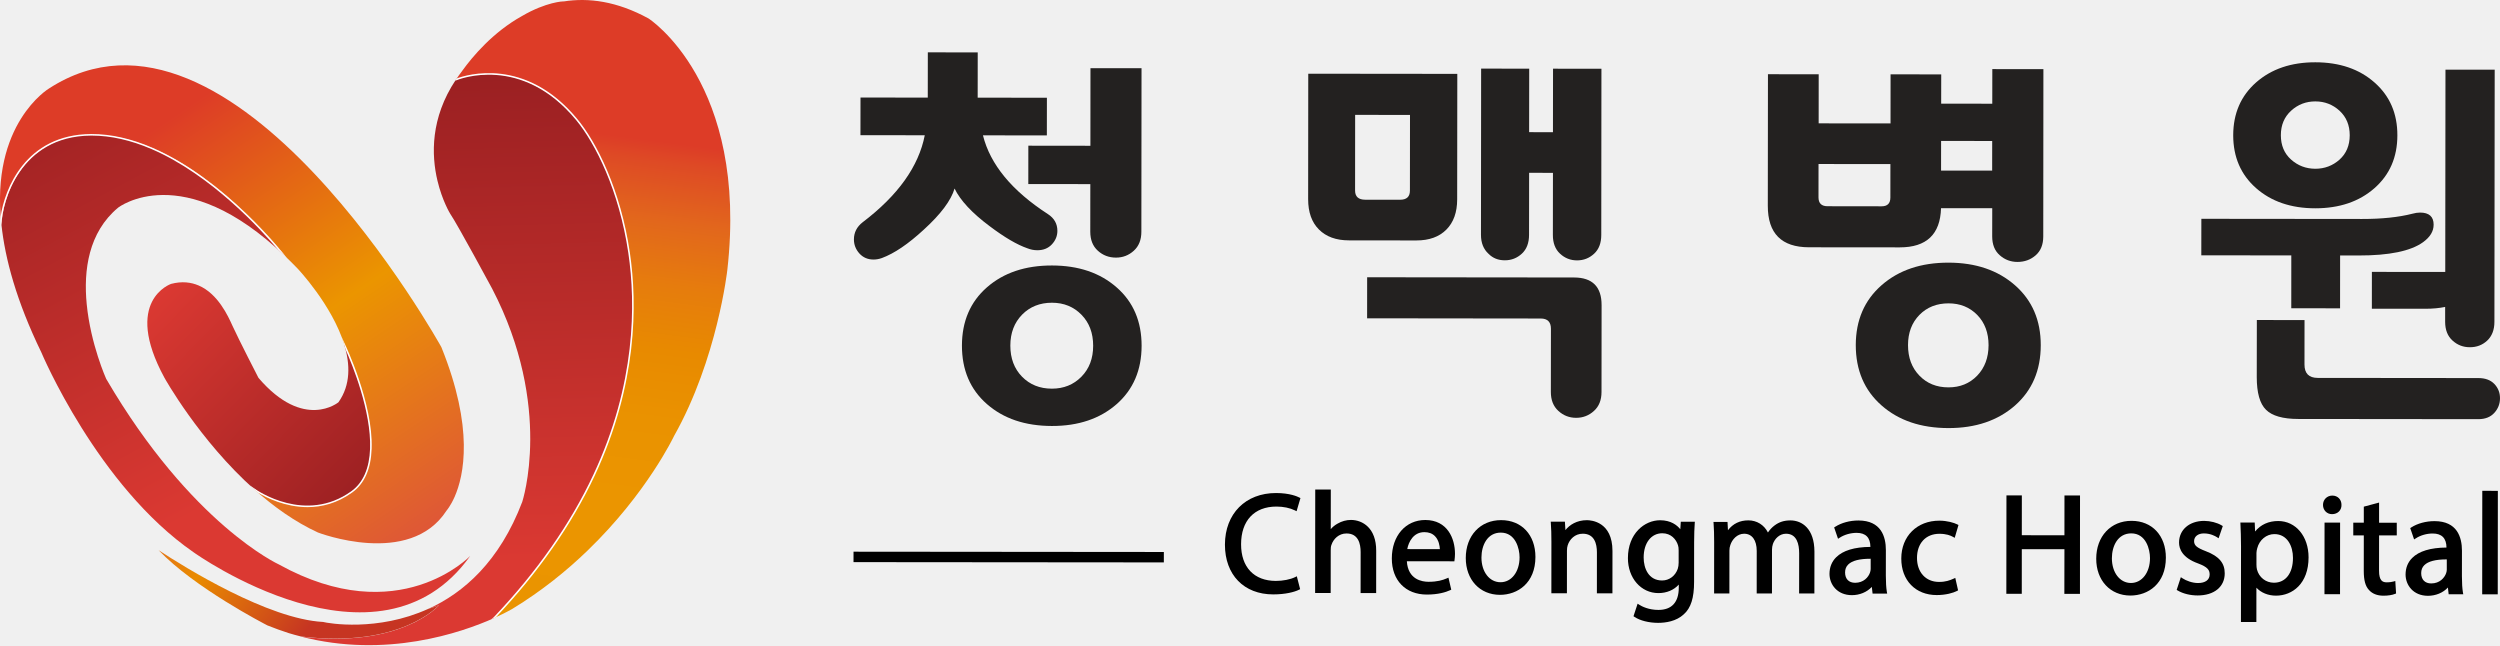
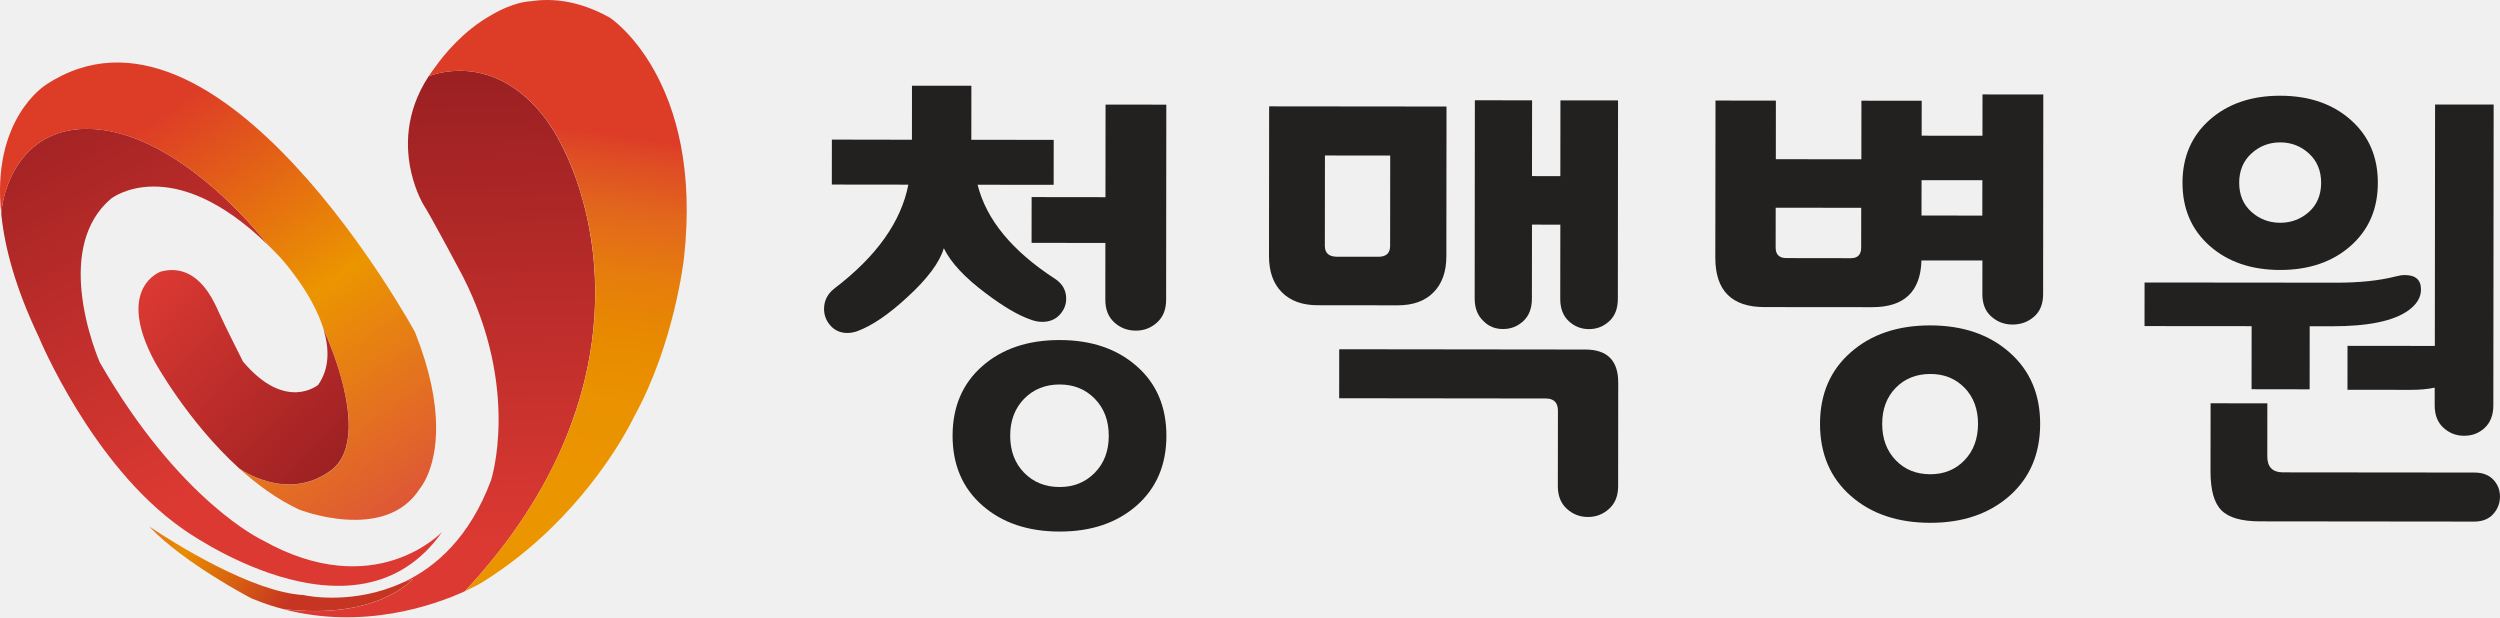
- <svg xmlns="http://www.w3.org/2000/svg" width="155" height="40" viewBox="0 0 155 40" fill="none">
-   <path d="M57.522 6.053L57.525 3.246L60.619 3.248L60.616 6.055L64.908 6.06L64.905 8.396L60.943 8.391C61.394 10.199 62.736 11.827 64.972 13.275C65.362 13.529 65.558 13.875 65.558 14.314C65.558 14.63 65.443 14.906 65.217 15.15C64.989 15.394 64.689 15.515 64.314 15.515C64.11 15.515 63.907 15.476 63.706 15.397C63.063 15.177 62.282 14.718 61.362 14.025C60.268 13.209 59.541 12.429 59.183 11.689C58.965 12.427 58.329 13.278 57.282 14.232C56.312 15.128 55.441 15.717 54.676 15.999C54.502 16.06 54.33 16.092 54.16 16.092C53.8 16.092 53.508 15.964 53.282 15.715C53.056 15.463 52.943 15.172 52.943 14.842C52.943 14.417 53.123 14.062 53.483 13.781C55.674 12.118 56.958 10.32 57.336 8.386L53.348 8.381L53.351 6.045L57.522 6.053ZM70.78 21.44C70.777 22.95 70.259 24.156 69.229 25.059C68.196 25.962 66.859 26.413 65.217 26.411C63.558 26.408 62.216 25.954 61.185 25.049C60.153 24.144 59.64 22.938 59.64 21.428C59.642 19.921 60.16 18.715 61.193 17.812C62.226 16.909 63.571 16.457 65.227 16.46C66.868 16.462 68.206 16.914 69.236 17.822C70.267 18.724 70.78 19.93 70.78 21.44ZM67.776 21.435C67.776 20.651 67.536 20.009 67.052 19.514C66.569 19.018 65.958 18.771 65.224 18.769C64.474 18.769 63.855 19.015 63.369 19.509C62.886 20.005 62.641 20.646 62.641 21.428C62.641 22.215 62.881 22.856 63.364 23.352C63.85 23.848 64.466 24.097 65.217 24.097C65.951 24.097 66.562 23.85 67.047 23.357C67.533 22.863 67.776 22.225 67.776 21.435ZM63.755 11.411L63.757 9.033L67.605 9.038L67.609 4.227L70.775 4.23L70.765 14.368C70.765 14.871 70.608 15.264 70.294 15.547C69.98 15.831 69.614 15.972 69.19 15.972C68.753 15.972 68.377 15.828 68.066 15.545C67.752 15.261 67.597 14.869 67.597 14.366L67.6 11.415L63.755 11.411Z" fill="#232120" />
-   <path d="M87.811 14.908L83.637 14.903C82.839 14.903 82.219 14.676 81.772 14.227C81.325 13.778 81.105 13.154 81.105 12.35L81.112 4.57L90.353 4.58L90.345 12.36C90.345 13.162 90.12 13.788 89.675 14.235C89.231 14.684 88.611 14.908 87.811 14.908ZM87.42 7.125L84.019 7.123L84.015 11.815C84.015 12.192 84.226 12.382 84.645 12.382L86.805 12.384C87.212 12.384 87.415 12.197 87.415 11.82L87.42 7.125ZM99.294 24.301C99.294 24.807 99.137 25.199 98.823 25.48C98.511 25.764 98.143 25.905 97.721 25.905C97.299 25.905 96.931 25.762 96.62 25.478C96.308 25.194 96.151 24.802 96.153 24.299L96.158 20.384C96.158 19.96 95.945 19.748 95.525 19.748L84.761 19.735L84.763 17.19L97.591 17.204C98.73 17.207 99.302 17.779 99.299 18.926L99.294 24.301ZM96.278 14.563L96.283 10.717L94.806 10.714L94.801 14.56C94.801 15.063 94.652 15.453 94.355 15.727C94.058 16.001 93.707 16.139 93.3 16.139C92.89 16.139 92.556 16.006 92.291 15.737C91.977 15.453 91.82 15.061 91.82 14.558L91.83 4.254L94.811 4.257L94.806 8.194L96.283 8.196L96.288 4.259L99.289 4.262L99.279 14.565C99.279 15.068 99.132 15.458 98.833 15.732C98.536 16.006 98.185 16.144 97.775 16.144C97.37 16.144 97.017 16.003 96.723 15.729C96.426 15.456 96.276 15.066 96.278 14.563Z" fill="#232120" />
-   <path d="M120.344 12.91C120.297 14.528 119.443 15.337 117.787 15.337L112.158 15.332C110.455 15.329 109.601 14.474 109.604 12.759L109.613 4.602L112.759 4.604L112.757 7.648L117.213 7.653L117.215 4.609L120.356 4.612L120.353 6.427L123.521 6.43L123.524 4.284L126.691 4.286L126.682 14.661C126.682 15.164 126.525 15.554 126.213 15.828C125.899 16.102 125.523 16.24 125.084 16.24C124.665 16.24 124.297 16.102 123.985 15.825C123.671 15.552 123.516 15.162 123.516 14.656L123.519 12.91H120.344ZM116.663 12.791C117.021 12.791 117.203 12.609 117.203 12.246L117.205 10.174L112.749 10.169L112.747 12.241C112.747 12.604 112.933 12.786 113.309 12.786L116.663 12.791ZM126.527 21.405C126.525 22.962 125.992 24.205 124.93 25.142C123.865 26.075 122.491 26.543 120.8 26.541C119.095 26.538 117.713 26.07 116.651 25.132C115.588 24.195 115.058 22.949 115.058 21.393C115.061 19.854 115.593 18.615 116.658 17.683C117.723 16.748 119.107 16.282 120.81 16.284C122.5 16.287 123.874 16.755 124.937 17.693C125.999 18.628 126.529 19.866 126.527 21.405ZM123.291 21.403C123.291 20.633 123.057 20.009 122.591 19.528C122.123 19.049 121.526 18.808 120.81 18.808C120.076 18.808 119.472 19.047 119.004 19.525C118.535 20.004 118.297 20.628 118.297 21.398C118.297 22.17 118.53 22.799 118.999 23.285C119.468 23.773 120.069 24.017 120.805 24.017C121.524 24.017 122.118 23.776 122.589 23.287C123.055 22.801 123.288 22.175 123.291 21.403ZM120.348 8.738L120.346 10.576L123.514 10.579L123.516 8.741L120.348 8.738Z" fill="#232120" />
-   <path d="M142.059 19.111L142.061 15.835L136.481 15.83L136.484 13.566L146.451 13.576C147.671 13.578 148.711 13.47 149.57 13.25C149.741 13.203 149.901 13.179 150.041 13.179C150.603 13.179 150.887 13.43 150.885 13.933C150.885 14.343 150.664 14.703 150.225 15.019C149.459 15.569 148.129 15.843 146.235 15.84H145.087L145.084 19.116L142.059 19.111ZM148.637 8.393C148.635 9.745 148.164 10.835 147.214 11.669C146.267 12.5 145.045 12.915 143.543 12.915C142.042 12.912 140.82 12.495 139.875 11.662C138.93 10.828 138.459 9.735 138.459 8.383C138.462 7.032 138.935 5.941 139.882 5.107C140.829 4.276 142.054 3.859 143.553 3.862C145.055 3.864 146.277 4.281 147.221 5.115C148.169 5.949 148.64 7.039 148.637 8.393ZM153.663 23.44C154.085 23.44 154.413 23.561 154.649 23.805C154.882 24.049 155 24.345 155 24.691C155 25.036 154.882 25.34 154.647 25.599C154.411 25.858 154.08 25.988 153.66 25.988L142.496 25.976C141.544 25.976 140.874 25.786 140.493 25.406C140.108 25.029 139.919 24.353 139.919 23.378L139.924 19.841L142.881 19.844L142.878 22.602C142.878 23.151 143.148 23.428 143.698 23.43L153.663 23.44ZM145.683 8.388C145.683 7.762 145.472 7.254 145.052 6.866C144.63 6.481 144.13 6.287 143.551 6.287C142.972 6.287 142.471 6.479 142.049 6.864C141.627 7.251 141.413 7.757 141.413 8.383C141.413 9.01 141.624 9.516 142.047 9.893C142.469 10.27 142.967 10.46 143.548 10.463C144.125 10.463 144.628 10.273 145.05 9.898C145.47 9.52 145.681 9.017 145.683 8.388ZM150.384 19.143L147.055 19.141L147.057 16.857L151.606 16.861L151.619 4.318L154.671 4.321L154.654 19.952C154.654 20.455 154.499 20.843 154.205 21.119C153.908 21.395 153.547 21.531 153.125 21.528C152.72 21.528 152.362 21.393 152.058 21.116C151.751 20.84 151.599 20.453 151.599 19.95V19.03C151.231 19.106 150.824 19.143 150.384 19.143Z" fill="#232120" />
-   <path d="M79.141 31.407C79.566 31.407 79.973 31.491 80.282 31.643L80.388 31.695L80.628 30.881L80.554 30.844C80.432 30.78 79.963 30.57 79.117 30.568C77.222 30.566 75.949 31.851 75.946 33.765C75.944 35.64 77.122 36.853 78.942 36.853C79.693 36.853 80.26 36.705 80.537 36.565L80.608 36.528L80.402 35.728L80.294 35.783C79.997 35.928 79.541 36.017 79.102 36.017C77.752 36.014 76.945 35.166 76.947 33.743C76.947 32.278 77.769 31.407 79.141 31.407Z" fill="black" />
-   <path d="M83.759 32.236C83.474 32.236 83.187 32.315 82.927 32.466C82.767 32.554 82.625 32.67 82.507 32.806L82.51 30.352H81.545L81.538 36.768H82.502L82.505 34.111C82.505 33.973 82.512 33.872 82.552 33.775C82.667 33.425 83.003 33.072 83.486 33.075C84.21 33.075 84.362 33.706 84.36 34.237L84.357 36.77H85.322L85.324 34.148C85.329 32.739 84.483 32.239 83.759 32.236Z" fill="black" />
-   <path d="M88.371 32.24C87.149 32.238 86.293 33.22 86.293 34.623C86.29 35.982 87.144 36.861 88.462 36.863C89.164 36.863 89.635 36.718 89.905 36.594L89.978 36.56L89.804 35.815L89.696 35.861C89.439 35.97 89.125 36.071 88.568 36.071C88.18 36.071 87.294 35.943 87.225 34.798L90.172 34.801L90.185 34.687C90.194 34.608 90.209 34.49 90.209 34.342C90.212 33.373 89.731 32.243 88.371 32.24ZM88.31 32.993C88.587 32.993 88.808 33.077 88.97 33.244C89.21 33.491 89.262 33.851 89.272 34.046L87.25 34.044C87.331 33.609 87.625 32.993 88.31 32.993Z" fill="black" />
-   <path d="M93.069 32.248C91.778 32.245 90.878 33.212 90.878 34.596C90.876 35.938 91.747 36.878 92.996 36.88C94.09 36.88 95.194 36.155 95.197 34.532C95.197 33.165 94.343 32.248 93.069 32.248ZM93.03 36.098C92.345 36.098 91.85 35.454 91.85 34.569C91.85 33.799 92.223 33.022 93.049 33.022C93.97 33.022 94.213 34.024 94.213 34.552C94.213 35.45 93.715 36.101 93.03 36.098Z" fill="black" />
-   <path d="M98.386 32.251C97.765 32.251 97.316 32.538 97.056 32.866L97.024 32.345H96.145L96.153 32.451C96.177 32.774 96.187 33.115 96.187 33.591L96.185 36.783H97.149L97.151 34.136C97.151 34.01 97.169 33.892 97.198 33.805C97.309 33.448 97.64 33.088 98.133 33.09C98.857 33.09 99.009 33.719 99.009 34.245L99.007 36.788H99.971L99.973 34.158C99.973 32.345 98.651 32.251 98.386 32.251Z" fill="black" />
-   <path d="M104.179 32.812C103.976 32.558 103.593 32.258 102.93 32.255C101.961 32.255 100.931 33.076 100.931 34.603C100.928 35.839 101.743 36.772 102.823 36.772C103.335 36.772 103.782 36.582 104.084 36.244V36.436C104.084 37.339 103.647 37.815 102.823 37.815C102.209 37.815 101.789 37.593 101.64 37.497L101.532 37.428L101.277 38.207L101.34 38.249C101.677 38.476 102.236 38.617 102.798 38.617C103.269 38.617 103.929 38.525 104.398 38.084C104.837 37.692 105.033 37.072 105.033 36.076L105.036 33.614C105.036 33.096 105.053 32.758 105.073 32.455L105.08 32.349H104.209L104.179 32.812ZM104.037 33.809C104.064 33.891 104.076 33.987 104.076 34.127V34.889C104.076 35.025 104.057 35.158 104.02 35.269C103.87 35.706 103.49 35.99 103.051 35.99C102.204 35.99 101.905 35.222 101.907 34.564C101.907 33.666 102.373 33.062 103.063 33.062C103.61 33.062 103.927 33.447 104.037 33.809Z" fill="black" />
-   <path d="M111.01 32.265C110.613 32.265 110.306 32.364 110.019 32.581C109.867 32.694 109.727 32.842 109.612 33.015C109.376 32.546 108.925 32.262 108.397 32.262C107.87 32.262 107.445 32.467 107.133 32.874L107.106 32.359H106.235L106.243 32.465C106.267 32.788 106.277 33.128 106.277 33.604L106.275 36.796H107.222L107.224 34.139C107.224 34.009 107.244 33.893 107.281 33.792C107.389 33.454 107.7 33.091 108.137 33.091C108.625 33.091 108.917 33.491 108.917 34.157L108.915 36.796H109.862L109.864 34.078C109.864 33.959 109.884 33.831 109.921 33.725C110.031 33.409 110.323 33.091 110.733 33.091C111.408 33.091 111.548 33.747 111.548 34.297L111.545 36.796H112.492L112.495 34.201C112.492 32.778 111.727 32.267 111.01 32.265Z" fill="black" />
-   <path d="M116.922 35.691L116.924 34.105C116.924 33.269 116.63 32.272 115.224 32.27C114.691 32.27 114.166 32.413 113.784 32.659L113.717 32.701L113.958 33.404L114.066 33.335C114.353 33.148 114.743 33.037 115.109 33.037C115.675 33.037 115.962 33.33 115.965 33.908C114.974 33.915 114.26 34.132 113.838 34.554C113.568 34.825 113.43 35.171 113.428 35.58C113.428 36.234 113.904 36.897 114.814 36.9C115.3 36.9 115.749 36.712 116.053 36.387L116.1 36.803H117.005L116.983 36.685C116.944 36.436 116.922 36.11 116.922 35.691ZM115.018 36.133C114.628 36.133 114.395 35.896 114.395 35.496C114.395 35.289 114.458 35.126 114.591 34.998C114.831 34.761 115.29 34.643 115.96 34.643C115.967 34.643 115.975 34.643 115.982 34.643V35.279C115.982 35.341 115.967 35.417 115.943 35.491C115.845 35.787 115.54 36.133 115.018 36.133Z" fill="black" />
-   <path d="M120.243 33.095C120.667 33.095 120.932 33.198 121.082 33.285L121.192 33.346L121.426 32.55L121.352 32.513C121.143 32.407 120.726 32.283 120.245 32.281C118.854 32.278 117.88 33.245 117.88 34.629C117.877 35.983 118.761 36.894 120.076 36.894C120.645 36.894 121.109 36.758 121.332 36.639L121.401 36.602L121.227 35.83L121.116 35.88C120.898 35.978 120.628 36.082 120.216 36.079C119.401 36.079 118.852 35.483 118.854 34.592C118.854 33.684 119.399 33.095 120.243 33.095Z" fill="black" />
-   <path d="M127.995 33.186L125.352 33.184L125.354 30.715H124.4L124.393 36.815L125.35 36.817L125.352 34.05L127.995 34.052L127.99 36.82H128.957L128.961 30.72L127.997 30.717L127.995 33.186Z" fill="black" />
-   <path d="M132.157 32.292C130.866 32.289 129.966 33.256 129.966 34.64C129.963 35.982 130.834 36.922 132.083 36.924C133.178 36.924 134.282 36.199 134.284 34.576C134.287 33.209 133.43 32.292 132.157 32.292ZM132.118 36.145C131.433 36.145 130.937 35.501 130.937 34.615C130.937 33.846 131.31 33.069 132.137 33.069C133.058 33.069 133.3 34.07 133.3 34.6C133.3 35.493 132.805 36.145 132.118 36.145Z" fill="black" />
-   <path d="M136.77 34.178C136.198 33.958 136.034 33.817 136.034 33.551C136.034 33.265 136.277 33.072 136.64 33.072C137.045 33.072 137.339 33.235 137.447 33.304L137.553 33.373L137.813 32.616L137.744 32.574C137.455 32.401 137.047 32.298 136.657 32.295C135.742 32.295 135.101 32.846 135.101 33.637C135.101 34.034 135.305 34.582 136.279 34.932C136.883 35.157 136.998 35.347 136.998 35.618C136.998 35.951 136.728 36.148 136.277 36.148C135.921 36.148 135.541 36.003 135.32 35.857L135.212 35.786L134.954 36.573L135.023 36.615C135.349 36.807 135.798 36.918 136.257 36.918C137.275 36.918 137.933 36.383 137.933 35.551C137.938 34.913 137.58 34.488 136.77 34.178Z" fill="black" />
-   <path d="M141.247 32.303C140.653 32.303 140.162 32.525 139.816 32.952L139.792 32.396H138.903L138.908 32.5C138.925 32.897 138.943 33.331 138.943 33.879L138.938 38.566H139.895L139.897 36.437C140.187 36.75 140.623 36.93 141.114 36.93C142.118 36.93 143.131 36.198 143.131 34.555C143.131 33.252 142.339 32.303 141.247 32.303ZM141.011 33.114C141.809 33.114 142.167 33.857 142.164 34.592C142.164 35.539 141.71 36.129 140.982 36.129C140.481 36.129 140.057 35.796 139.931 35.307C139.912 35.204 139.897 35.112 139.9 35.009V34.281C139.9 34.185 139.927 34.076 139.949 33.99C140.081 33.474 140.518 33.114 141.011 33.114Z" fill="black" />
-   <path d="M144.605 30.726C144.277 30.726 144.026 30.975 144.026 31.305C144.026 31.631 144.267 31.878 144.586 31.878C144.76 31.878 144.917 31.816 145.023 31.705C145.123 31.601 145.177 31.458 145.172 31.305C145.175 30.97 144.937 30.726 144.605 30.726Z" fill="black" />
-   <path d="M144.122 32.402L144.117 36.839L145.082 36.84L145.086 32.403L144.122 32.402Z" fill="black" />
-   <path d="M147.503 31.159L146.556 31.413V32.407H145.903V33.194H146.556L146.554 35.406C146.554 35.976 146.657 36.349 146.873 36.575C147.076 36.81 147.388 36.933 147.773 36.933C148.06 36.933 148.315 36.894 148.49 36.822L148.556 36.795L148.509 36.023L148.391 36.055C148.31 36.077 148.173 36.104 147.974 36.104C147.729 36.104 147.498 36.015 147.501 35.382L147.503 33.196H148.6V32.409H147.503V31.159Z" fill="black" />
-   <path d="M152.639 35.731L152.641 34.145C152.641 33.309 152.347 32.312 150.941 32.31C150.408 32.31 149.883 32.453 149.5 32.7L149.434 32.742L149.675 33.445L149.782 33.376C150.07 33.188 150.46 33.077 150.825 33.077C151.392 33.077 151.679 33.371 151.682 33.948C150.69 33.955 149.976 34.172 149.554 34.594C149.284 34.866 149.147 35.211 149.145 35.62C149.145 36.274 149.621 36.938 150.531 36.94C151.017 36.94 151.466 36.753 151.77 36.427L151.817 36.844H152.722L152.7 36.725C152.661 36.479 152.639 36.153 152.639 35.731ZM150.737 36.173C150.347 36.173 150.114 35.936 150.114 35.536C150.114 35.329 150.178 35.166 150.31 35.038C150.551 34.801 151.009 34.683 151.679 34.683C151.687 34.683 151.694 34.683 151.701 34.683V35.319C151.701 35.381 151.687 35.458 151.662 35.532C151.561 35.828 151.257 36.173 150.737 36.173Z" fill="black" />
-   <path d="M153.902 30.431L153.896 36.847L154.86 36.848L154.867 30.432L153.902 30.431Z" fill="black" />
-   <path d="M52.919 34.205L52.918 34.852L72.158 34.869L72.159 34.223L52.919 34.205Z" fill="black" />
-   <path d="M17.291 34.996C17.291 34.996 11.866 32.527 6.583 23.489C6.583 23.489 5.619 21.348 5.376 18.857C5.172 16.758 5.484 14.407 7.324 12.873C7.324 12.873 11.302 9.782 17.671 15.877V15.875C17.671 15.875 14.023 11.156 9.461 9.195C8.242 8.669 6.958 8.339 5.658 8.351C1.224 8.398 0.127 12.488 0.088 13.914C0.314 16.057 1.025 18.677 2.559 21.839C2.559 21.839 6.036 30.125 12.003 34.242C12.003 34.242 23.455 42.466 29.155 34.466C29.155 34.464 24.728 39.116 17.291 34.996Z" fill="url(#paint0_linear_116_5161)" />
-   <path d="M27.363 21.52C27.363 21.52 14.402 -1.901 3.029 5.492C3.029 5.492 -0.61 7.68 0.089 13.911C0.129 12.485 1.223 8.395 5.662 8.353C6.96 8.341 8.246 8.669 9.465 9.197C14.027 11.158 17.675 15.877 17.675 15.877V15.879C17.93 16.123 18.188 16.377 18.451 16.651C18.451 16.651 20.59 18.906 21.344 21.36C21.344 21.36 24.73 28.393 21.81 30.497C18.934 32.569 15.867 30.418 15.774 30.349C16.949 31.397 18.271 32.352 19.712 33.015C19.712 33.015 25.4 35.211 27.686 31.656C27.686 31.656 27.929 31.385 28.187 30.803C28.766 29.483 29.402 26.56 27.363 21.52Z" fill="url(#paint1_linear_116_5161)" />
-   <path d="M21.34 21.358C21.715 22.586 21.747 23.867 20.984 24.94C20.984 24.94 18.84 26.721 16.025 23.427C16.025 23.427 14.825 21.099 14.418 20.209C14.133 19.572 13.503 18.21 12.32 17.702C11.844 17.497 11.28 17.424 10.607 17.601C10.607 17.601 7.587 18.627 10.195 23.42C10.195 23.42 12.347 27.293 15.77 30.347C15.863 30.413 18.93 32.564 21.806 30.495C22.626 29.905 22.95 28.921 22.989 27.818C23.09 24.991 21.34 21.358 21.34 21.358Z" fill="url(#paint2_linear_116_5161)" />
-   <path d="M35.745 7.409C32.28 3.227 28.318 4.925 28.259 4.949C26.678 7.322 26.747 9.621 27.12 11.193C27.417 12.446 27.905 13.24 27.905 13.24C28.372 13.926 30.514 17.899 30.514 17.899C34.324 25.235 32.379 31.116 32.379 31.116C30.973 34.816 28.74 36.758 26.553 37.752C26.779 37.688 26.993 37.608 27.206 37.532L27.209 37.537C27.209 37.537 24.873 40.221 18.657 39.468C23.925 40.837 28.59 39.237 30.649 38.314C33.493 35.322 35.487 32.34 36.832 29.466C41.636 19.204 38.182 10.349 35.745 7.409Z" fill="url(#paint3_linear_116_5161)" />
-   <path d="M27.204 37.53C26.989 37.609 26.775 37.685 26.552 37.749C23.401 39.182 20.349 38.645 20.032 38.561C16.631 38.381 11.498 35.208 9.832 34.111C12.06 36.442 16.376 38.669 16.575 38.773C17.007 38.946 17.444 39.106 17.888 39.249C18.145 39.33 18.401 39.395 18.656 39.461C24.871 40.213 27.207 37.53 27.207 37.53H27.204Z" fill="url(#paint4_linear_116_5161)" />
-   <path d="M40.209 1.145C38.243 0.07 36.477 -0.155 34.943 0.09V0.085C34.943 0.085 34.678 0.087 34.219 0.206C33.766 0.324 33.118 0.551 32.35 1.002C30.561 1.999 29.3 3.501 28.669 4.377C28.522 4.569 28.387 4.759 28.262 4.949C28.321 4.924 32.283 3.227 35.748 7.408C38.869 11.17 43.654 24.628 30.649 38.309C31.368 37.986 31.771 37.746 31.771 37.746C33.581 36.644 35.127 35.393 36.423 34.14C40.118 30.576 41.792 27.029 41.792 27.029C44.476 22.268 45.094 16.74 45.094 16.74C46.414 5.124 40.209 1.145 40.209 1.145Z" fill="url(#paint5_linear_116_5161)" />
-   <path d="M39.053 15.672C38.479 11.762 36.987 8.817 35.782 7.367C32.573 3.494 28.909 4.641 28.318 4.863C28.266 4.934 28.22 5.011 28.22 5.011L28.279 4.984C28.443 4.915 32.325 3.348 35.709 7.431C36.904 8.874 38.386 11.799 38.957 15.689C39.421 18.854 39.423 23.807 36.788 29.434C35.36 32.485 33.287 35.45 30.629 38.25C30.595 38.285 30.497 38.381 30.443 38.405C30.443 38.405 30.543 38.366 30.634 38.324C30.634 38.324 30.698 38.294 30.745 38.272C33.387 35.477 35.453 32.52 36.879 29.476C39.522 23.825 39.519 18.849 39.053 15.672Z" fill="white" />
-   <path d="M15.495 30.102C15.495 30.102 15.939 30.509 16.01 30.561L15.844 30.366L15.495 30.102Z" fill="white" />
-   <path d="M21.387 21.339L21.183 20.897C21.183 20.897 21.264 21.126 21.34 21.361C21.374 21.472 21.428 21.669 21.428 21.669C21.831 22.582 23.026 25.49 22.945 27.816C22.901 29.045 22.508 29.933 21.782 30.456C18.943 32.498 15.929 30.399 15.802 30.308L15.5 30.1L15.775 30.347L16.018 30.559C16.523 30.86 17.681 31.442 19.068 31.442C19.939 31.442 20.898 31.21 21.84 30.532C22.594 29.989 22.999 29.077 23.043 27.816C23.141 25.014 21.404 21.373 21.387 21.339Z" fill="white" />
-   <path d="M17.669 15.851C17.632 15.802 13.962 11.098 9.439 9.156C8.136 8.594 6.875 8.31 5.69 8.31C5.665 8.31 5.641 8.31 5.619 8.31C1.582 8.35 0.282 11.727 0.039 13.436C0.039 13.439 0.061 13.759 0.083 13.917C0.086 13.937 0.088 13.957 0.093 13.972L0.095 13.917C0.135 12.501 1.234 8.451 5.619 8.407C5.643 8.407 5.665 8.407 5.69 8.407C6.863 8.407 8.109 8.688 9.403 9.245C13.095 10.834 16.219 14.275 17.24 15.481C17.375 15.612 17.534 15.762 17.65 15.866C17.735 15.947 17.797 16.002 17.797 16.002L17.669 15.851Z" fill="white" />
+ <svg xmlns="http://www.w3.org/2000/svg" width="162" height="40" viewBox="0 0 162 40" fill="none">
+   <path d="M16.993 34.995C16.993 34.995 11.661 32.526 6.469 23.488C6.469 23.488 5.521 21.347 5.283 18.856C5.082 16.756 5.389 14.406 7.197 12.871C7.197 12.871 11.106 9.781 17.366 15.876V15.873C17.366 15.873 13.78 11.155 9.298 9.194C8.099 8.668 6.838 8.338 5.56 8.35C1.202 8.397 0.125 12.487 0.086 13.912C0.308 16.056 1.007 18.676 2.514 21.838C2.514 21.838 5.931 30.124 11.796 34.24C11.796 34.24 23.05 42.465 28.652 34.465C28.652 34.462 24.302 39.115 16.993 34.995Z" fill="url(#paint0_linear_2289_27698)" />
+   <path d="M26.891 21.521C26.891 21.521 14.154 -1.9 2.977 5.493C2.977 5.493 -0.6 7.681 0.088 13.912C0.126 12.486 1.202 8.396 5.564 8.354C6.84 8.342 8.103 8.67 9.302 9.198C13.785 11.159 17.371 15.877 17.371 15.877V15.88C17.621 16.124 17.875 16.378 18.133 16.652C18.133 16.652 20.235 18.907 20.976 21.361C20.976 21.361 24.303 28.394 21.434 30.498C18.608 32.57 15.593 30.419 15.502 30.35C16.657 31.398 17.956 32.353 19.372 33.016C19.372 33.016 24.962 35.212 27.209 31.657C27.209 31.657 27.448 31.386 27.701 30.804C28.27 29.484 28.895 26.561 26.891 21.521Z" fill="url(#paint1_linear_2289_27698)" />
+   <path d="M20.968 21.356C21.337 22.584 21.369 23.865 20.619 24.938C20.619 24.938 18.511 26.719 15.745 23.426C15.745 23.426 14.566 21.097 14.166 20.206C13.886 19.57 13.266 18.209 12.104 17.7C11.636 17.496 11.082 17.422 10.421 17.599C10.421 17.599 7.452 18.625 10.016 23.418C10.016 23.418 12.13 27.291 15.494 30.345C15.586 30.411 18.6 32.562 21.427 30.493C22.232 29.903 22.55 28.919 22.589 27.816C22.688 24.989 20.968 21.356 20.968 21.356Z" fill="url(#paint2_linear_2289_27698)" />
+   <path d="M35.129 7.408C31.724 3.227 27.83 4.924 27.772 4.949C26.219 7.322 26.287 9.621 26.653 11.192C26.945 12.445 27.425 13.24 27.425 13.24C27.883 13.925 29.988 17.899 29.988 17.899C33.733 25.235 31.821 31.116 31.821 31.116C30.439 34.816 28.245 36.757 26.096 37.751C26.318 37.687 26.528 37.608 26.737 37.532L26.74 37.537C26.74 37.537 24.444 40.221 18.336 39.468C23.513 40.837 28.098 39.236 30.121 38.314C32.916 35.322 34.876 32.34 36.197 29.466C40.919 19.204 37.524 10.349 35.129 7.408Z" fill="url(#paint3_linear_2289_27698)" />
+   <path d="M26.737 37.53C26.525 37.609 26.315 37.686 26.096 37.75C22.999 39.183 20 38.645 19.688 38.561C16.346 38.381 11.301 35.209 9.664 34.111C11.854 36.442 16.095 38.67 16.291 38.773C16.715 38.946 17.144 39.106 17.581 39.249C17.834 39.331 18.085 39.395 18.336 39.462C24.444 40.214 26.739 37.53 26.739 37.53H26.737Z" fill="url(#paint4_linear_2289_27698)" />
+   <path d="M39.519 1.145C37.587 0.07 35.851 -0.155 34.344 0.09V0.085C34.344 0.085 34.083 0.087 33.632 0.205C33.186 0.324 32.55 0.551 31.795 1.002C30.037 1.999 28.797 3.501 28.178 4.377C28.033 4.569 27.9 4.759 27.777 4.949C27.835 4.924 31.73 3.227 35.135 7.408C38.202 11.17 42.904 24.628 30.124 38.309C30.83 37.986 31.226 37.746 31.226 37.746C33.005 36.644 34.525 35.393 35.798 34.14C39.429 30.576 41.074 27.029 41.074 27.029C43.712 22.268 44.32 16.74 44.32 16.74C45.617 5.124 39.519 1.145 39.519 1.145Z" fill="url(#paint5_linear_2289_27698)" />
+   <path d="M59.093 9.055L59.096 5.554L62.945 5.557L62.942 9.058L68.28 9.064L68.277 11.977L63.348 11.971C63.91 14.226 65.579 16.257 68.359 18.063C68.845 18.38 69.089 18.81 69.089 19.358C69.089 19.752 68.945 20.096 68.665 20.401C68.381 20.705 68.008 20.856 67.541 20.856C67.288 20.856 67.035 20.807 66.784 20.709C65.985 20.435 65.014 19.863 63.87 18.998C62.509 17.98 61.605 17.008 61.16 16.084C60.888 17.004 60.098 18.066 58.794 19.256C57.589 20.373 56.505 21.108 55.553 21.459C55.337 21.536 55.123 21.576 54.912 21.576C54.464 21.576 54.1 21.416 53.82 21.105C53.539 20.792 53.398 20.429 53.398 20.016C53.398 19.487 53.621 19.044 54.07 18.693C56.795 16.62 58.392 14.377 58.861 11.965L53.902 11.959L53.905 9.046L59.093 9.055ZM75.583 28.246C75.58 30.129 74.936 31.633 73.655 32.759C72.37 33.885 70.706 34.448 68.665 34.445C66.601 34.442 64.932 33.876 63.65 32.747C62.365 31.618 61.727 30.113 61.727 28.23C61.73 26.351 62.374 24.846 63.659 23.72C64.944 22.594 66.617 22.031 68.677 22.035C70.719 22.038 72.382 22.601 73.664 23.733C74.946 24.859 75.583 26.363 75.583 28.246ZM71.848 28.24C71.848 27.261 71.549 26.462 70.948 25.843C70.346 25.225 69.586 24.917 68.674 24.914C67.74 24.914 66.971 25.222 66.366 25.837C65.765 26.455 65.46 27.255 65.46 28.23C65.46 29.212 65.759 30.012 66.36 30.63C66.965 31.249 67.731 31.559 68.665 31.559C69.577 31.559 70.337 31.252 70.941 30.636C71.546 30.021 71.848 29.224 71.848 28.24ZM66.846 15.737L66.849 12.771L71.634 12.777L71.64 6.778L75.577 6.781L75.565 19.426C75.565 20.053 75.37 20.542 74.979 20.896C74.588 21.25 74.134 21.425 73.606 21.425C73.062 21.425 72.596 21.247 72.208 20.893C71.817 20.539 71.625 20.05 71.625 19.422L71.628 15.743L66.846 15.737Z" fill="#232120" />
+   <path d="M90.572 19.785L85.38 19.779C84.388 19.779 83.616 19.496 83.061 18.936C82.505 18.376 82.231 17.598 82.231 16.595L82.24 6.892L93.734 6.904L93.724 16.607C93.724 17.607 93.444 18.389 92.891 18.945C92.339 19.506 91.567 19.785 90.572 19.785ZM90.086 10.079L85.856 10.076L85.85 15.928C85.85 16.398 86.113 16.635 86.635 16.635L89.32 16.638C89.827 16.638 90.08 16.404 90.08 15.934L90.086 10.079ZM104.855 31.501C104.855 32.131 104.66 32.621 104.269 32.971C103.881 33.325 103.424 33.5 102.899 33.5C102.374 33.5 101.916 33.322 101.528 32.968C101.141 32.614 100.945 32.125 100.948 31.498L100.954 26.615C100.954 26.086 100.689 25.822 100.167 25.822L86.778 25.806L86.781 22.631L102.737 22.65C104.153 22.653 104.864 23.366 104.861 24.797L104.855 31.501ZM101.104 19.355L101.11 14.559L99.273 14.555L99.267 19.352C99.267 19.979 99.081 20.465 98.711 20.807C98.342 21.148 97.906 21.321 97.399 21.321C96.889 21.321 96.474 21.154 96.144 20.819C95.754 20.465 95.559 19.976 95.559 19.349L95.571 6.498L99.279 6.501L99.273 11.411L101.11 11.414L101.116 6.504L104.849 6.507L104.837 19.358C104.837 19.985 104.654 20.471 104.281 20.813C103.912 21.154 103.475 21.327 102.966 21.327C102.462 21.327 102.023 21.151 101.656 20.81C101.287 20.468 101.101 19.982 101.104 19.355Z" fill="#232120" />
+   <path d="M124.511 16.878C124.453 18.896 123.391 19.905 121.331 19.905L114.329 19.899C112.211 19.896 111.149 18.828 111.152 16.69L111.165 6.516L115.077 6.519L115.074 10.316L120.617 10.322L120.62 6.525L124.526 6.528L124.523 8.793L128.463 8.796L128.466 6.119L132.406 6.122L132.394 19.062C132.394 19.689 132.199 20.176 131.811 20.517C131.421 20.859 130.954 21.031 130.407 21.031C129.886 21.031 129.428 20.859 129.04 20.514C128.649 20.173 128.457 19.686 128.457 19.056L128.46 16.878H124.511ZM119.933 16.73C120.379 16.73 120.604 16.502 120.604 16.05L120.607 13.466L115.065 13.46L115.062 16.044C115.062 16.496 115.294 16.724 115.761 16.724L119.933 16.73ZM132.202 27.473C132.199 29.414 131.537 30.965 130.215 32.134C128.891 33.297 127.181 33.881 125.079 33.878C122.957 33.875 121.239 33.291 119.918 32.122C118.596 30.953 117.937 29.399 117.937 27.458C117.94 25.538 118.602 23.994 119.927 22.831C121.251 21.665 122.973 21.083 125.091 21.086C127.194 21.089 128.903 21.674 130.224 22.843C131.546 24.009 132.205 25.553 132.202 27.473ZM128.176 27.47C128.176 26.51 127.886 25.732 127.307 25.132C126.724 24.535 125.982 24.233 125.091 24.233C124.178 24.233 123.428 24.532 122.845 25.129C122.262 25.726 121.966 26.504 121.966 27.464C121.966 28.427 122.256 29.211 122.838 29.817C123.421 30.427 124.169 30.731 125.085 30.731C125.979 30.731 126.718 30.43 127.304 29.82C127.883 29.214 128.173 28.433 128.176 27.47ZM124.517 11.675L124.514 13.967L128.454 13.97L128.457 11.678L124.517 11.675Z" fill="#232120" />
+   <path d="M145.902 25.222L145.905 21.136L138.965 21.13L138.968 18.306L151.365 18.318C152.882 18.321 154.176 18.186 155.244 17.912C155.458 17.854 155.656 17.823 155.83 17.823C156.529 17.823 156.883 18.137 156.88 18.765C156.88 19.275 156.605 19.724 156.059 20.118C155.107 20.804 153.453 21.146 151.097 21.143H149.668L149.665 25.228L145.902 25.222ZM154.084 11.855C154.081 13.541 153.495 14.9 152.314 15.94C151.136 16.977 149.616 17.494 147.748 17.494C145.881 17.491 144.361 16.971 143.186 15.931C142.011 14.891 141.425 13.528 141.425 11.842C141.428 10.156 142.017 8.797 143.195 7.757C144.373 6.72 145.896 6.2 147.761 6.203C149.629 6.206 151.148 6.726 152.323 7.766C153.502 8.806 154.088 10.166 154.084 11.855ZM160.335 30.621C160.86 30.621 161.269 30.772 161.562 31.077C161.852 31.381 161.998 31.75 161.998 32.181C161.998 32.612 161.852 32.99 161.559 33.313C161.266 33.636 160.854 33.799 160.332 33.799L146.445 33.784C145.261 33.784 144.428 33.547 143.955 33.073C143.476 32.602 143.241 31.76 143.241 30.544L143.247 26.133L146.924 26.136L146.921 29.575C146.921 30.261 147.257 30.606 147.941 30.609L160.335 30.621ZM150.41 11.848C150.41 11.067 150.147 10.433 149.625 9.95C149.101 9.47 148.478 9.227 147.758 9.227C147.037 9.227 146.415 9.467 145.89 9.947C145.365 10.43 145.099 11.061 145.099 11.842C145.099 12.624 145.362 13.255 145.887 13.725C146.412 14.196 147.031 14.433 147.755 14.436C148.472 14.436 149.097 14.199 149.622 13.731C150.144 13.261 150.407 12.633 150.41 11.848ZM156.257 25.262L152.116 25.259L152.119 22.41L157.777 22.416L157.793 6.772L161.589 6.775L161.568 26.271C161.568 26.899 161.376 27.382 161.009 27.726C160.64 28.071 160.192 28.24 159.667 28.237C159.163 28.237 158.717 28.068 158.339 27.723C157.957 27.379 157.768 26.896 157.768 26.268V25.12C157.31 25.216 156.804 25.262 156.257 25.262Z" fill="#232120" />
  <defs>
-     <linearGradient id="paint0_linear_116_5161" x1="16.515" y1="29.486" x2="-1.388" y2="-4.016" gradientUnits="userSpaceOnUse">
+     <linearGradient id="paint0_linear_2289_27698" x1="16.23" y1="29.485" x2="-1.845" y2="-3.756" gradientUnits="userSpaceOnUse">
      <stop stop-color="#DB3932" />
      <stop offset="1" stop-color="#87181D" />
    </linearGradient>
-     <linearGradient id="paint1_linear_116_5161" x1="8.006" y1="9.046" x2="25.242" y2="34.53" gradientUnits="userSpaceOnUse">
+     <linearGradient id="paint1_linear_2289_27698" x1="7.868" y1="9.047" x2="25.214" y2="34.251" gradientUnits="userSpaceOnUse">
      <stop stop-color="#DD3C27" />
      <stop offset="0.5" stop-color="#EB9500" />
      <stop offset="1" stop-color="#DE5439" />
    </linearGradient>
-     <linearGradient id="paint2_linear_116_5161" x1="10.234" y1="17.683" x2="27.022" y2="34.031" gradientUnits="userSpaceOnUse">
+     <linearGradient id="paint2_linear_2289_27698" x1="10.053" y1="17.681" x2="26.831" y2="33.737" gradientUnits="userSpaceOnUse">
      <stop stop-color="#DB3932" />
      <stop offset="1" stop-color="#87181D" />
    </linearGradient>
-     <linearGradient id="paint3_linear_116_5161" x1="29.108" y1="35.043" x2="28.042" y2="-4.546" gradientUnits="userSpaceOnUse">
+     <linearGradient id="paint3_linear_2289_27698" x1="28.607" y1="35.043" x2="27.522" y2="-4.545" gradientUnits="userSpaceOnUse">
      <stop stop-color="#DB3932" />
      <stop offset="1" stop-color="#87181D" />
    </linearGradient>
-     <linearGradient id="paint4_linear_116_5161" x1="20.337" y1="37.308" x2="8.514" y2="28.395" gradientUnits="userSpaceOnUse">
+     <linearGradient id="paint4_linear_2289_27698" x1="19.988" y1="37.308" x2="8.223" y2="28.593" gradientUnits="userSpaceOnUse">
      <stop stop-color="#C63522" />
      <stop offset="0.5" stop-color="#E98B00" />
      <stop offset="1" stop-color="#DD5439" />
    </linearGradient>
-     <linearGradient id="paint5_linear_116_5161" x1="37.013" y1="8.253" x2="31.197" y2="52.472" gradientUnits="userSpaceOnUse">
+     <linearGradient id="paint5_linear_2289_27698" x1="36.378" y1="8.253" x2="30.463" y2="52.446" gradientUnits="userSpaceOnUse">
      <stop stop-color="#DD3C27" />
      <stop offset="0.028" stop-color="#DE4A25" />
      <stop offset="0.111" stop-color="#E2671C" />
      <stop offset="0.197" stop-color="#E67C0D" />
      <stop offset="0.288" stop-color="#E88A00" />
      <stop offset="0.385" stop-color="#EA9200" />
      <stop offset="0.5" stop-color="#EB9500" />
      <stop offset="0.737" stop-color="#EA9400" />
      <stop offset="0.823" stop-color="#E98E00" />
      <stop offset="0.884" stop-color="#E78515" />
      <stop offset="0.933" stop-color="#E47726" />
      <stop offset="0.975" stop-color="#E16432" />
      <stop offset="1" stop-color="#DE5439" />
    </linearGradient>
  </defs>
</svg>
